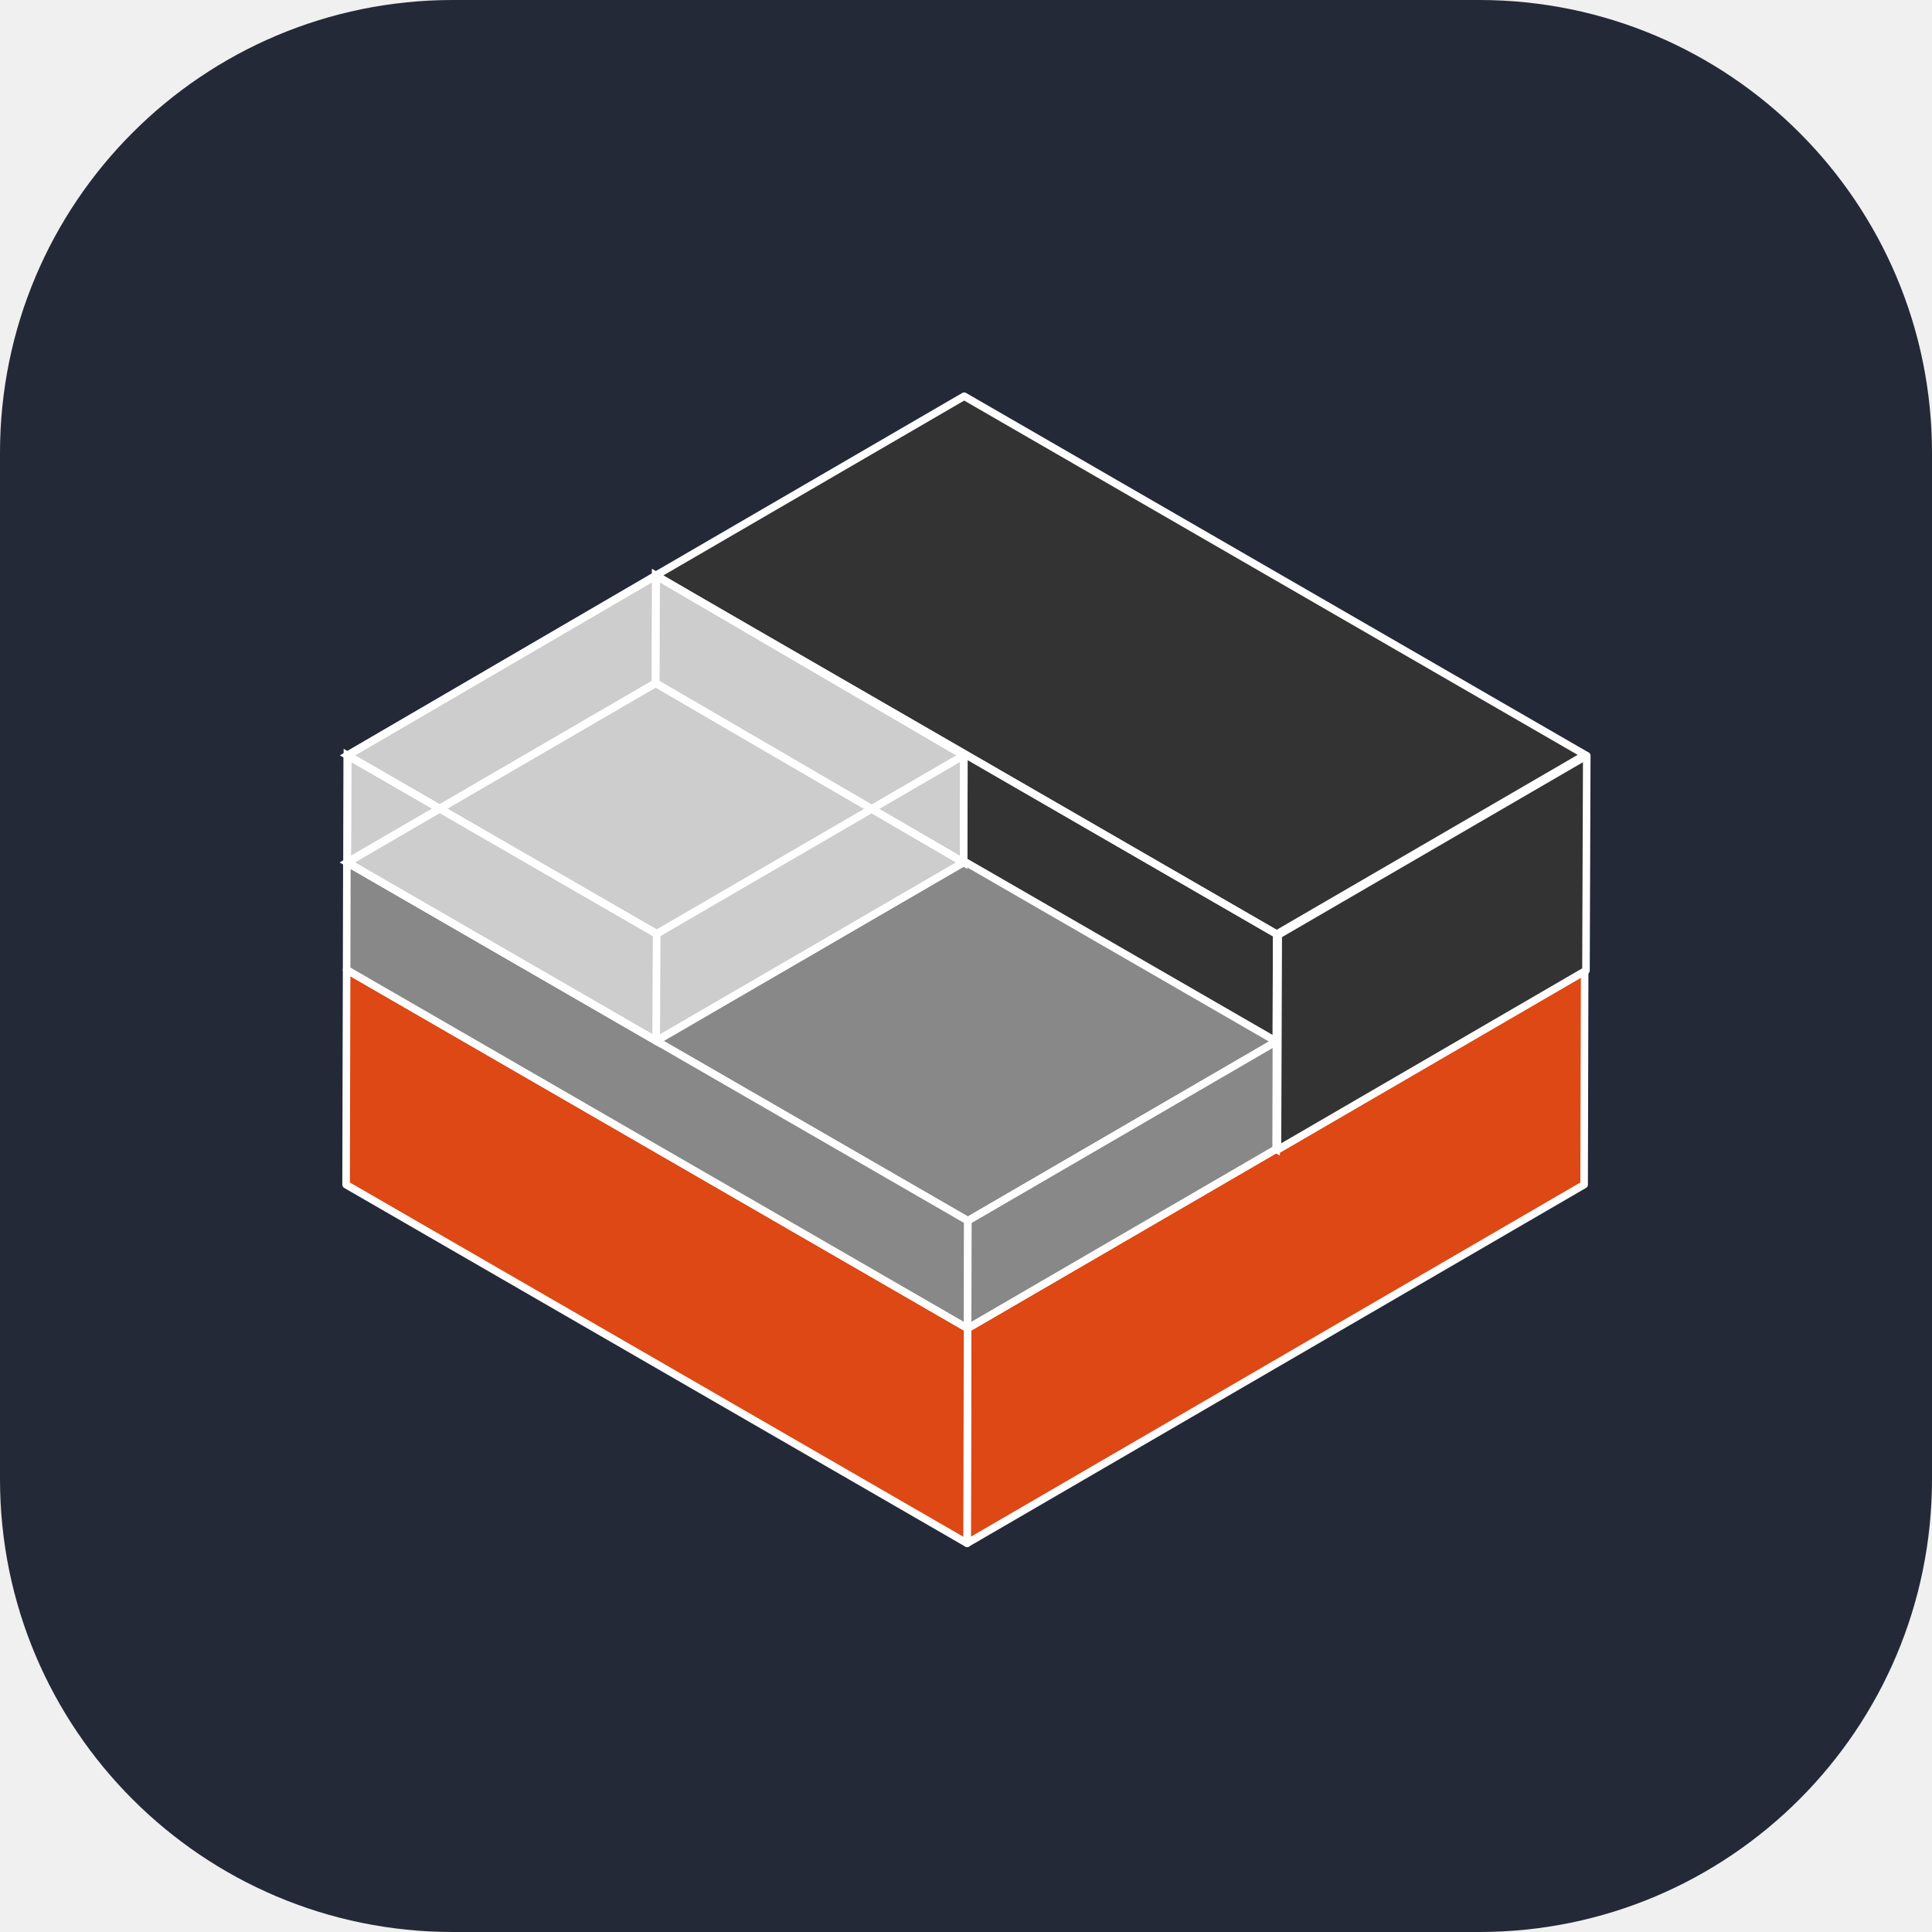
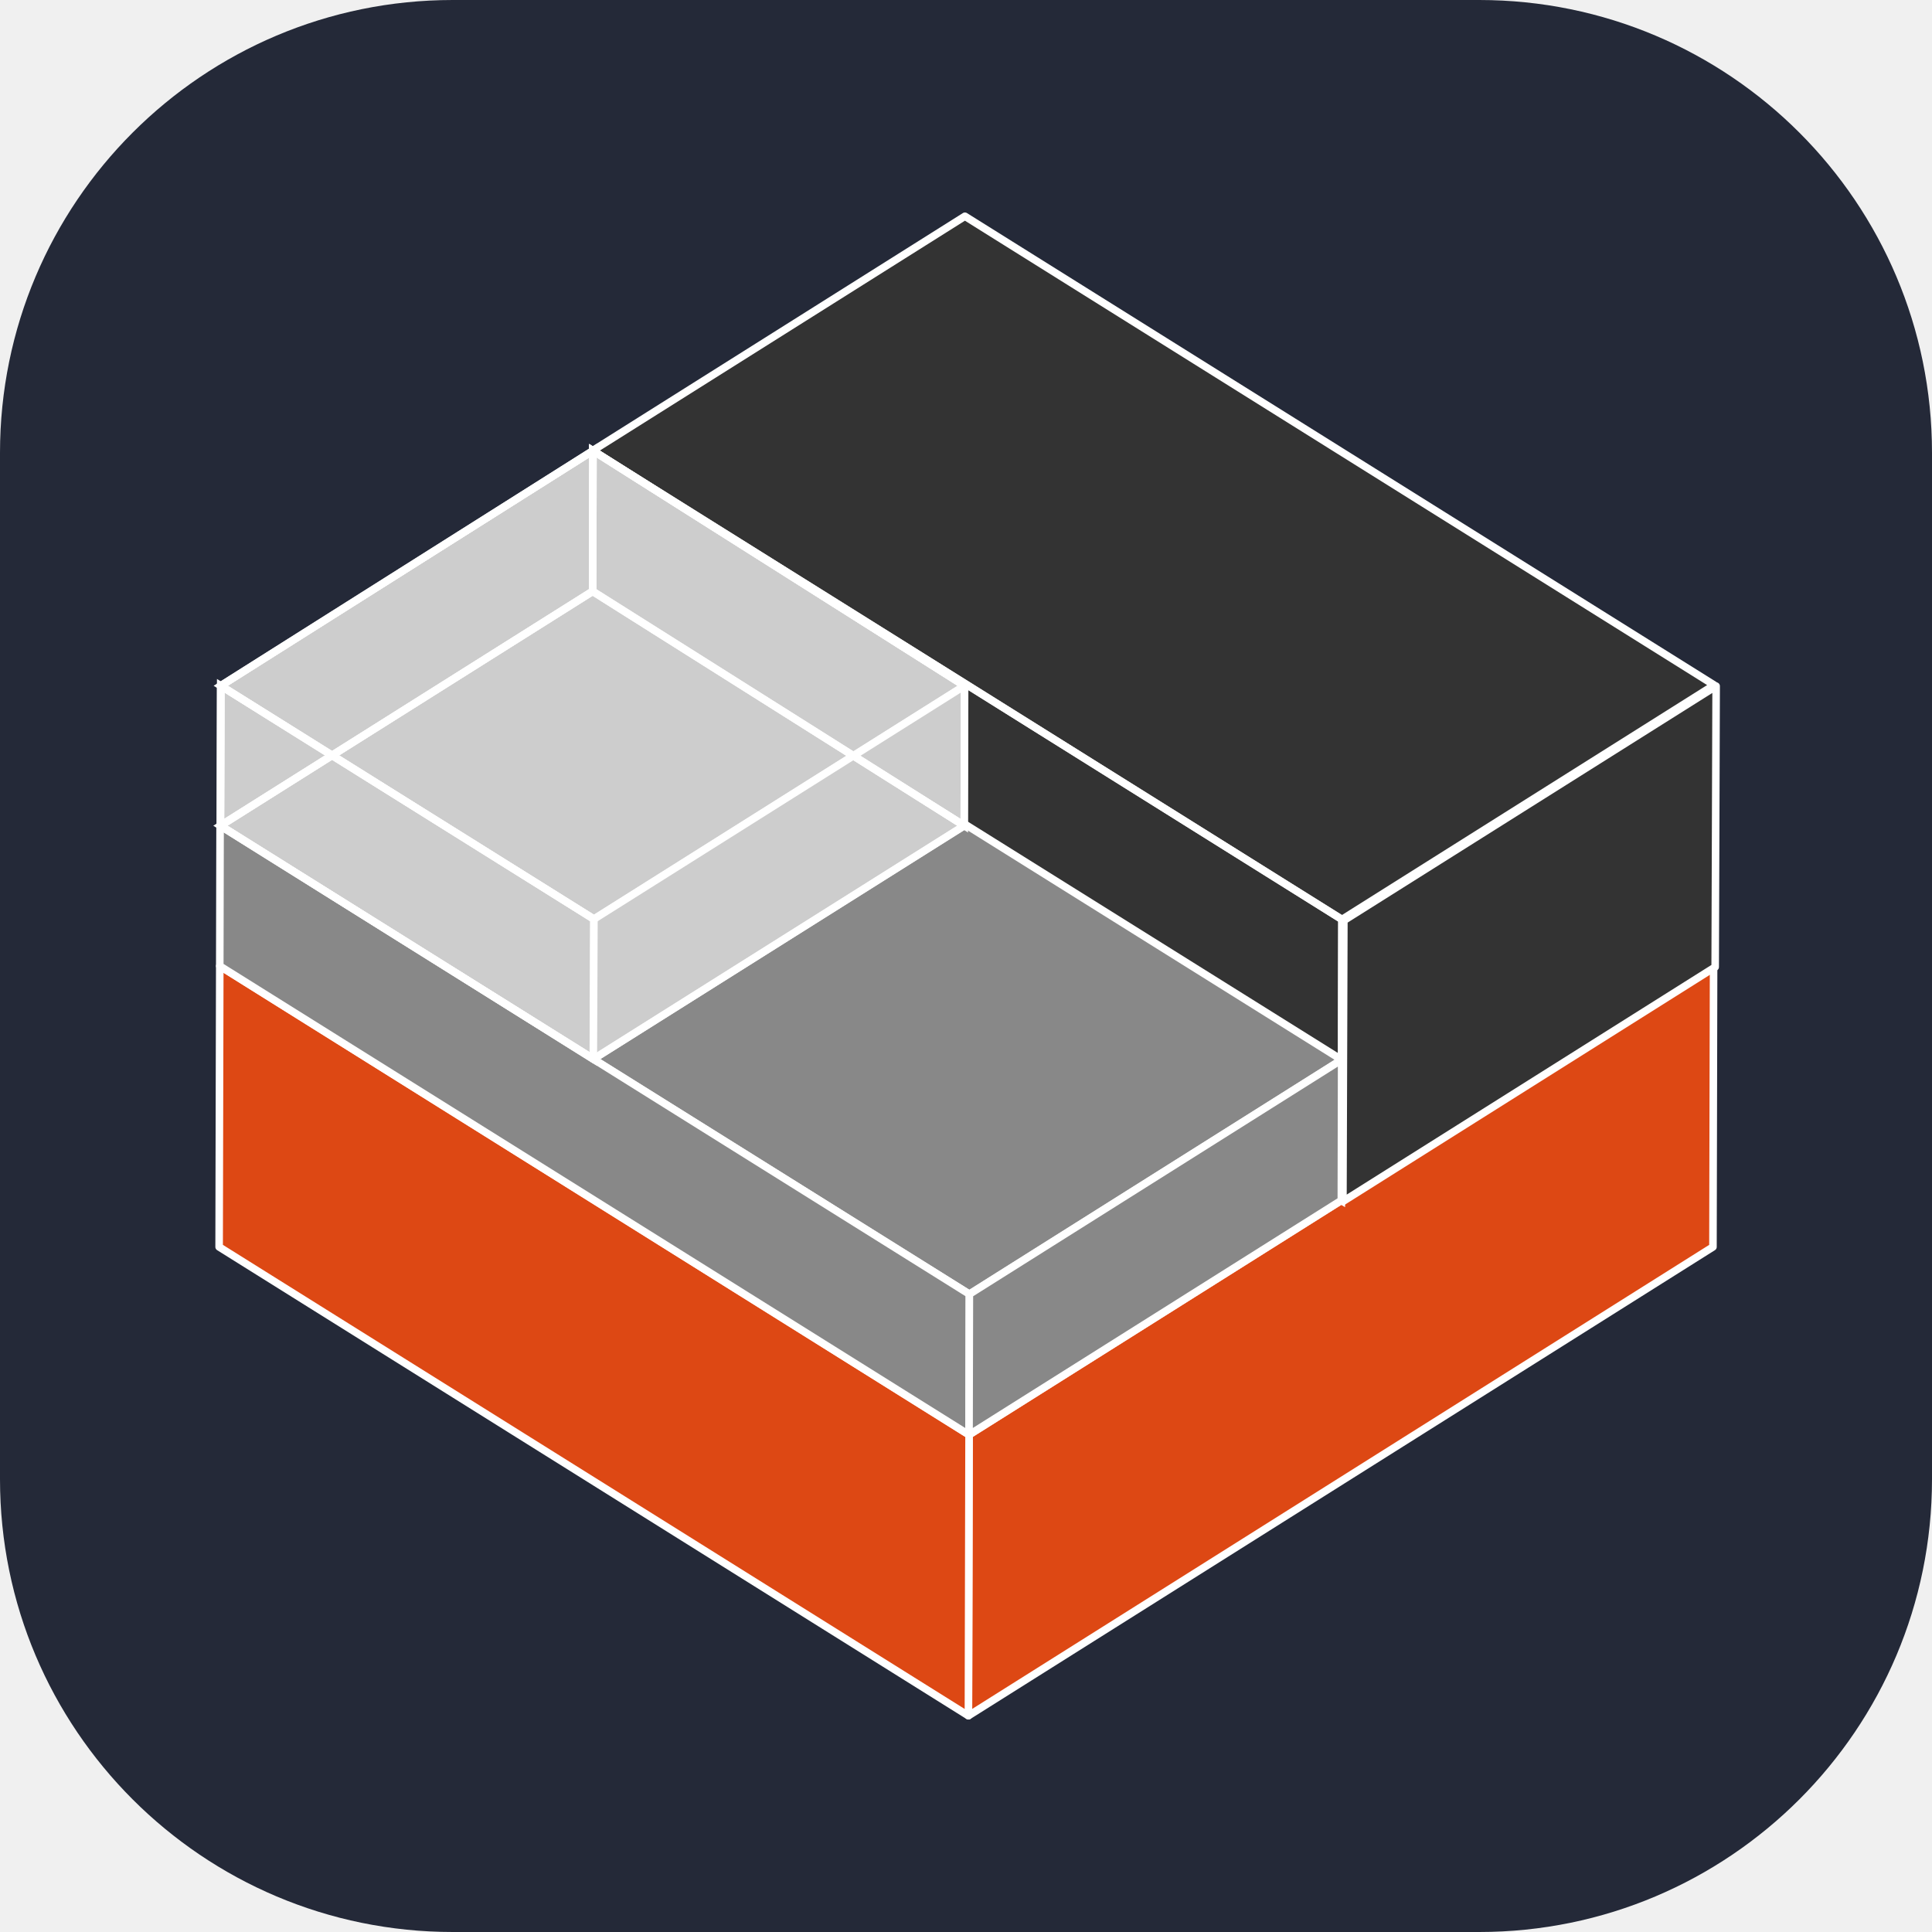
<svg xmlns="http://www.w3.org/2000/svg" width="256" height="256" viewBox="0 0 256 256" fill="none" id="lxc">
  <style>
#lxc{
    path.rect {fill: #242938}
    
    @media (prefers-color-scheme: light) {
        path.rect {fill: #F4F2ED}
    }
}
</style>
  <path class="rect" d="M196 0H60C26.863 0 0 26.863 0 60V196C0 229.137 26.863 256 60 256H196C229.137 256 256 229.137 256 196V60C256 26.863 229.137 0 196 0Z" fill="#242938" />
  <g clip-path="url(#clip0_0_1)">
-     <path d="M209.975 128.496L209.905 156.973L128.143 204.492L128.213 176.016L209.975 128.496Z" fill="#DD4814" stroke="white" stroke-miterlimit="10" stroke-linecap="round" stroke-linejoin="round" />
-     <path d="M128.213 176.016L128.143 204.492L45.858 156.973L45.928 128.496L128.213 176.016Z" fill="#DD4814" stroke="white" stroke-miterlimit="10" stroke-linecap="round" stroke-linejoin="round" />
-     <path d="M210.044 100.02L169.164 123.779L86.878 76.26L127.759 52.5L210.044 100.02Z" fill="#333333" stroke="white" stroke-miterlimit="10" stroke-linecap="round" stroke-linejoin="round" />
-     <path d="M210.254 100.125L210.149 128.601L169.269 152.361L169.373 123.884L210.254 100.125Z" fill="#333333" stroke="white" stroke-miterlimit="10" stroke-linecap="round" stroke-linejoin="round" />
-     <path d="M169.164 123.779L169.094 152.256L86.809 104.737L86.878 76.26L169.164 123.779Z" fill="#333333" />
-     <mask id="mask0_0_1" style="mask-type:luminance" maskUnits="userSpaceOnUse" x="86" y="76" width="84" height="77">
-       <path d="M169.164 123.779L169.094 152.256L86.809 104.737L86.878 76.26L169.164 123.779Z" fill="white" />
+     <path d="M227.06 128L226.976 165.227L128.321 227.346L128.405 190.121L227.06 128Z" fill="#DD4814" stroke="white" stroke-miterlimit="10" stroke-linecap="round" stroke-linejoin="round" />
+     <path d="M128.405 190.121L128.321 227.346L29.035 165.227L29.12 128L128.405 190.121Z" fill="#DD4814" stroke="white" stroke-miterlimit="10" stroke-linecap="round" stroke-linejoin="round" />
+     <path d="M227.143 90.775L177.817 121.834L78.53 59.714L127.858 28.654L227.143 90.775Z" fill="#333333" stroke="white" stroke-miterlimit="10" stroke-linecap="round" stroke-linejoin="round" />
+     <path d="M227.397 90.912L227.27 128.137L177.944 159.198L178.069 121.971L227.397 90.912Z" fill="#333333" stroke="white" stroke-miterlimit="10" stroke-linecap="round" stroke-linejoin="round" />
+     <path d="M177.817 121.834L177.733 159.06L78.447 96.941L78.53 59.714L177.817 121.834Z" fill="#333333" />
+     <mask id="mask0_0_1" style="mask-type:luminance" maskUnits="userSpaceOnUse" x="78" y="59" width="100" height="101">
+       <path d="M177.817 121.834L177.733 159.06L78.447 96.941L78.53 59.714L177.817 121.834Z" fill="white" />
    </mask>
    <g mask="url(#mask0_0_1)">
-       <path d="M169.164 123.779L169.094 152.256L86.809 104.737L86.878 76.26L169.164 123.779Z" fill="#333333" stroke="white" stroke-miterlimit="10" />
+       <path d="M177.817 121.834L177.733 159.06L78.447 96.941L78.53 59.714L177.817 121.834Z" fill="#333333" stroke="white" stroke-miterlimit="10" />
    </g>
-     <path d="M169.164 123.779L169.094 152.256L86.809 104.737L86.878 76.26L169.164 123.779Z" stroke="white" stroke-miterlimit="10" />
-     <path d="M169.129 138L128.248 161.76L45.963 114.276L86.843 90.516L169.129 138Z" fill="#888888" stroke="white" stroke-miterlimit="10" stroke-linecap="round" stroke-linejoin="round" />
-     <path d="M128.248 161.76L128.213 176.016L45.928 128.496L45.963 114.276L128.248 161.76Z" fill="#888888" stroke="white" stroke-miterlimit="10" stroke-linecap="round" stroke-linejoin="round" />
-     <path d="M169.129 138L169.094 152.256L128.213 176.016L128.248 161.76L169.129 138Z" fill="#888888" stroke="white" stroke-miterlimit="10" stroke-linecap="round" stroke-linejoin="round" />
-     <path d="M127.689 100.09L127.654 114.276L86.948 137.93L86.983 123.744L127.689 100.09Z" fill="#2C001E" stroke="white" stroke-miterlimit="10" stroke-linecap="round" stroke-linejoin="round" />
-     <path d="M127.689 100.09L86.983 123.744L45.998 100.09L86.878 76.26L127.689 100.09Z" fill="#CDCDCD" />
-     <path d="M86.983 123.744L86.948 137.93L45.963 114.276L45.998 100.09L86.983 123.744Z" fill="#CDCDCD" />
-     <path d="M127.689 100.09L127.654 114.276L86.948 137.93L86.983 123.744L127.689 100.09Z" fill="#CDCDCD" />
-     <mask id="mask1_0_1" style="mask-type:luminance" maskUnits="userSpaceOnUse" x="45" y="90" width="83" height="48">
-       <path d="M127.689 114.276L86.948 137.93L45.998 114.276L86.878 90.516L127.689 114.276Z" fill="white" />
+     <path d="M177.817 121.834L177.733 159.06L78.447 96.941L78.53 59.714L177.817 121.834Z" stroke="white" stroke-miterlimit="10" />
+     <path d="M177.775 140.424L128.448 171.485L29.162 109.411L78.488 78.35L177.775 140.424Z" fill="#888888" stroke="white" stroke-miterlimit="10" stroke-linecap="round" stroke-linejoin="round" />
+     <path d="M128.448 171.485L128.405 190.121L29.12 128L29.162 109.411L128.448 171.485Z" fill="#888888" stroke="white" stroke-miterlimit="10" stroke-linecap="round" stroke-linejoin="round" />
+     <path d="M177.775 140.424L177.733 159.06L128.405 190.121L128.448 171.485L177.775 140.424Z" fill="#888888" stroke="white" stroke-miterlimit="10" stroke-linecap="round" stroke-linejoin="round" />
+     <path d="M127.773 90.866L127.731 109.411L78.615 140.333L78.657 121.788L127.773 90.866Z" fill="#2C001E" stroke="white" stroke-miterlimit="10" stroke-linecap="round" stroke-linejoin="round" />
+     <path d="M127.773 90.866L78.657 121.788L29.204 90.866L78.53 59.714L127.773 90.866Z" fill="#CDCDCD" />
+     <path d="M78.657 121.788L78.615 140.333L29.162 109.411L29.204 90.866L78.657 121.788Z" fill="#CDCDCD" />
+     <path d="M127.773 90.866L127.731 109.411L78.615 140.333L78.657 121.788L127.773 90.866Z" fill="#CDCDCD" />
+     <mask id="mask1_0_1" style="mask-type:luminance" maskUnits="userSpaceOnUse" x="29" y="78" width="99" height="63">
+       <path d="M127.773 109.411L78.615 140.333L29.204 109.411L78.53 78.35L127.773 109.411Z" fill="white" />
    </mask>
    <g mask="url(#mask1_0_1)">
-       <path d="M127.689 114.276L86.983 137.93L45.998 114.276L86.878 90.516L127.689 114.276Z" stroke="white" stroke-miterlimit="10" />
+       <path d="M127.773 109.411L78.657 140.333L29.204 109.411L78.53 78.35L127.773 109.411Z" stroke="white" stroke-miterlimit="10" />
    </g>
-     <path d="M127.689 114.276L86.948 137.93L45.998 114.276L86.878 90.516L127.689 114.276Z" stroke="white" stroke-miterlimit="10" />
-     <mask id="mask2_0_1" style="mask-type:luminance" maskUnits="userSpaceOnUse" x="46" y="76" width="82" height="48">
-       <path d="M127.724 100.09L87.018 123.744L46.033 100.09L86.913 76.26L127.724 100.09Z" fill="white" />
+     <path d="M127.773 109.411L78.615 140.333L29.204 109.411L78.53 78.35L127.773 109.411Z" stroke="white" stroke-miterlimit="10" />
+     <mask id="mask2_0_1" style="mask-type:luminance" maskUnits="userSpaceOnUse" x="29" y="59" width="99" height="63">
+       <path d="M127.815 90.866L78.699 121.788L29.246 90.866L78.573 59.714L127.815 90.866Z" fill="white" />
    </mask>
    <g mask="url(#mask2_0_1)">
-       <path d="M127.724 100.09L87.018 123.744L46.033 100.09L86.913 76.26L127.724 100.09Z" stroke="white" stroke-miterlimit="10" />
+       <path d="M127.815 90.866L78.699 121.788L29.246 90.866L78.573 59.714L127.815 90.866Z" stroke="white" stroke-miterlimit="10" />
    </g>
-     <path d="M127.724 100.09L87.018 123.744L46.033 100.09L86.913 76.26L127.724 100.09Z" stroke="white" stroke-miterlimit="10" />
-     <mask id="mask3_0_1" style="mask-type:luminance" maskUnits="userSpaceOnUse" x="45" y="100" width="43" height="38">
-       <path d="M87.018 123.744L86.948 137.93L45.998 114.276L46.033 100.09L87.018 123.744Z" fill="white" />
+     <path d="M127.815 90.866L78.699 121.788L29.246 90.866L78.573 59.714L127.815 90.866Z" stroke="white" stroke-miterlimit="10" />
+     <mask id="mask3_0_1" style="mask-type:luminance" maskUnits="userSpaceOnUse" x="29" y="90" width="50" height="51">
+       <path d="M78.699 121.788L78.615 140.333L29.204 109.411L29.246 90.866L78.699 121.788Z" fill="white" />
    </mask>
    <g mask="url(#mask3_0_1)">
-       <path d="M87.018 123.744L86.983 137.93L45.998 114.276L46.033 100.09L87.018 123.744Z" stroke="white" stroke-miterlimit="10" />
+       <path d="M78.699 121.788L78.657 140.333L29.204 109.411L29.246 90.866L78.699 121.788Z" stroke="white" stroke-miterlimit="10" />
    </g>
-     <path d="M87.018 123.744L86.948 137.93L45.998 114.276L46.033 100.09L87.018 123.744Z" stroke="white" stroke-miterlimit="10" />
-     <mask id="mask4_0_1" style="mask-type:luminance" maskUnits="userSpaceOnUse" x="45" y="76" width="42" height="39">
-       <path d="M46.033 100.09L86.913 76.26L86.878 90.516L45.998 114.276L46.033 100.09Z" fill="white" />
+     <path d="M78.699 121.788L78.615 140.333L29.204 109.411L29.246 90.866L78.699 121.788Z" stroke="white" stroke-miterlimit="10" />
+     <mask id="mask4_0_1" style="mask-type:luminance" maskUnits="userSpaceOnUse" x="29" y="59" width="50" height="51">
+       <path d="M29.246 90.866L78.573 59.714L78.53 78.35L29.204 109.411L29.246 90.866Z" fill="white" />
    </mask>
    <g mask="url(#mask4_0_1)">
-       <path d="M46.033 100.09L86.913 76.26L86.878 90.516L45.998 114.276L46.033 100.09Z" stroke="white" stroke-miterlimit="10" />
+       <path d="M29.246 90.866L78.573 59.714L78.53 78.35L29.204 109.411L29.246 90.866Z" stroke="white" stroke-miterlimit="10" />
    </g>
-     <path d="M46.033 100.09L86.913 76.26L86.878 90.516L45.998 114.276L46.033 100.09Z" stroke="white" stroke-miterlimit="10" />
-     <mask id="mask5_0_1" style="mask-type:luminance" maskUnits="userSpaceOnUse" x="86" y="76" width="42" height="39">
-       <path d="M86.913 76.26L127.724 100.09L127.689 114.276L86.878 90.516L86.913 76.26Z" fill="white" />
+     <path d="M29.246 90.866L78.573 59.714L78.53 78.35L29.204 109.411L29.246 90.866Z" stroke="white" stroke-miterlimit="10" />
+     <mask id="mask5_0_1" style="mask-type:luminance" maskUnits="userSpaceOnUse" x="78" y="59" width="50" height="51">
+       <path d="M78.573 59.714L127.815 90.866L127.773 109.411L78.53 78.35L78.573 59.714Z" fill="white" />
    </mask>
    <g mask="url(#mask5_0_1)">
-       <path d="M86.913 76.26L127.724 100.09L127.689 114.276L86.704 90.621L86.913 76.26Z" stroke="white" stroke-miterlimit="10" />
+       <path d="M78.573 59.714L127.815 90.866L127.773 109.411L78.32 78.488L78.573 59.714Z" stroke="white" stroke-miterlimit="10" />
    </g>
-     <path d="M86.913 76.26L127.724 100.09L127.689 114.276L86.878 90.516L86.913 76.26Z" stroke="white" stroke-miterlimit="10" />
+     <path d="M78.573 59.714L127.815 90.866L127.773 109.411L78.53 78.35L78.573 59.714Z" stroke="white" stroke-miterlimit="10" />
  </g>
  <defs>
    <clipPath id="clip0_0_1">
-       <rect width="165.754" height="152.992" fill="white" transform="translate(45 52)" />
+       <rect width="200" height="200" fill="white" transform="translate(28 28)" />
    </clipPath>
  </defs>
</svg>
